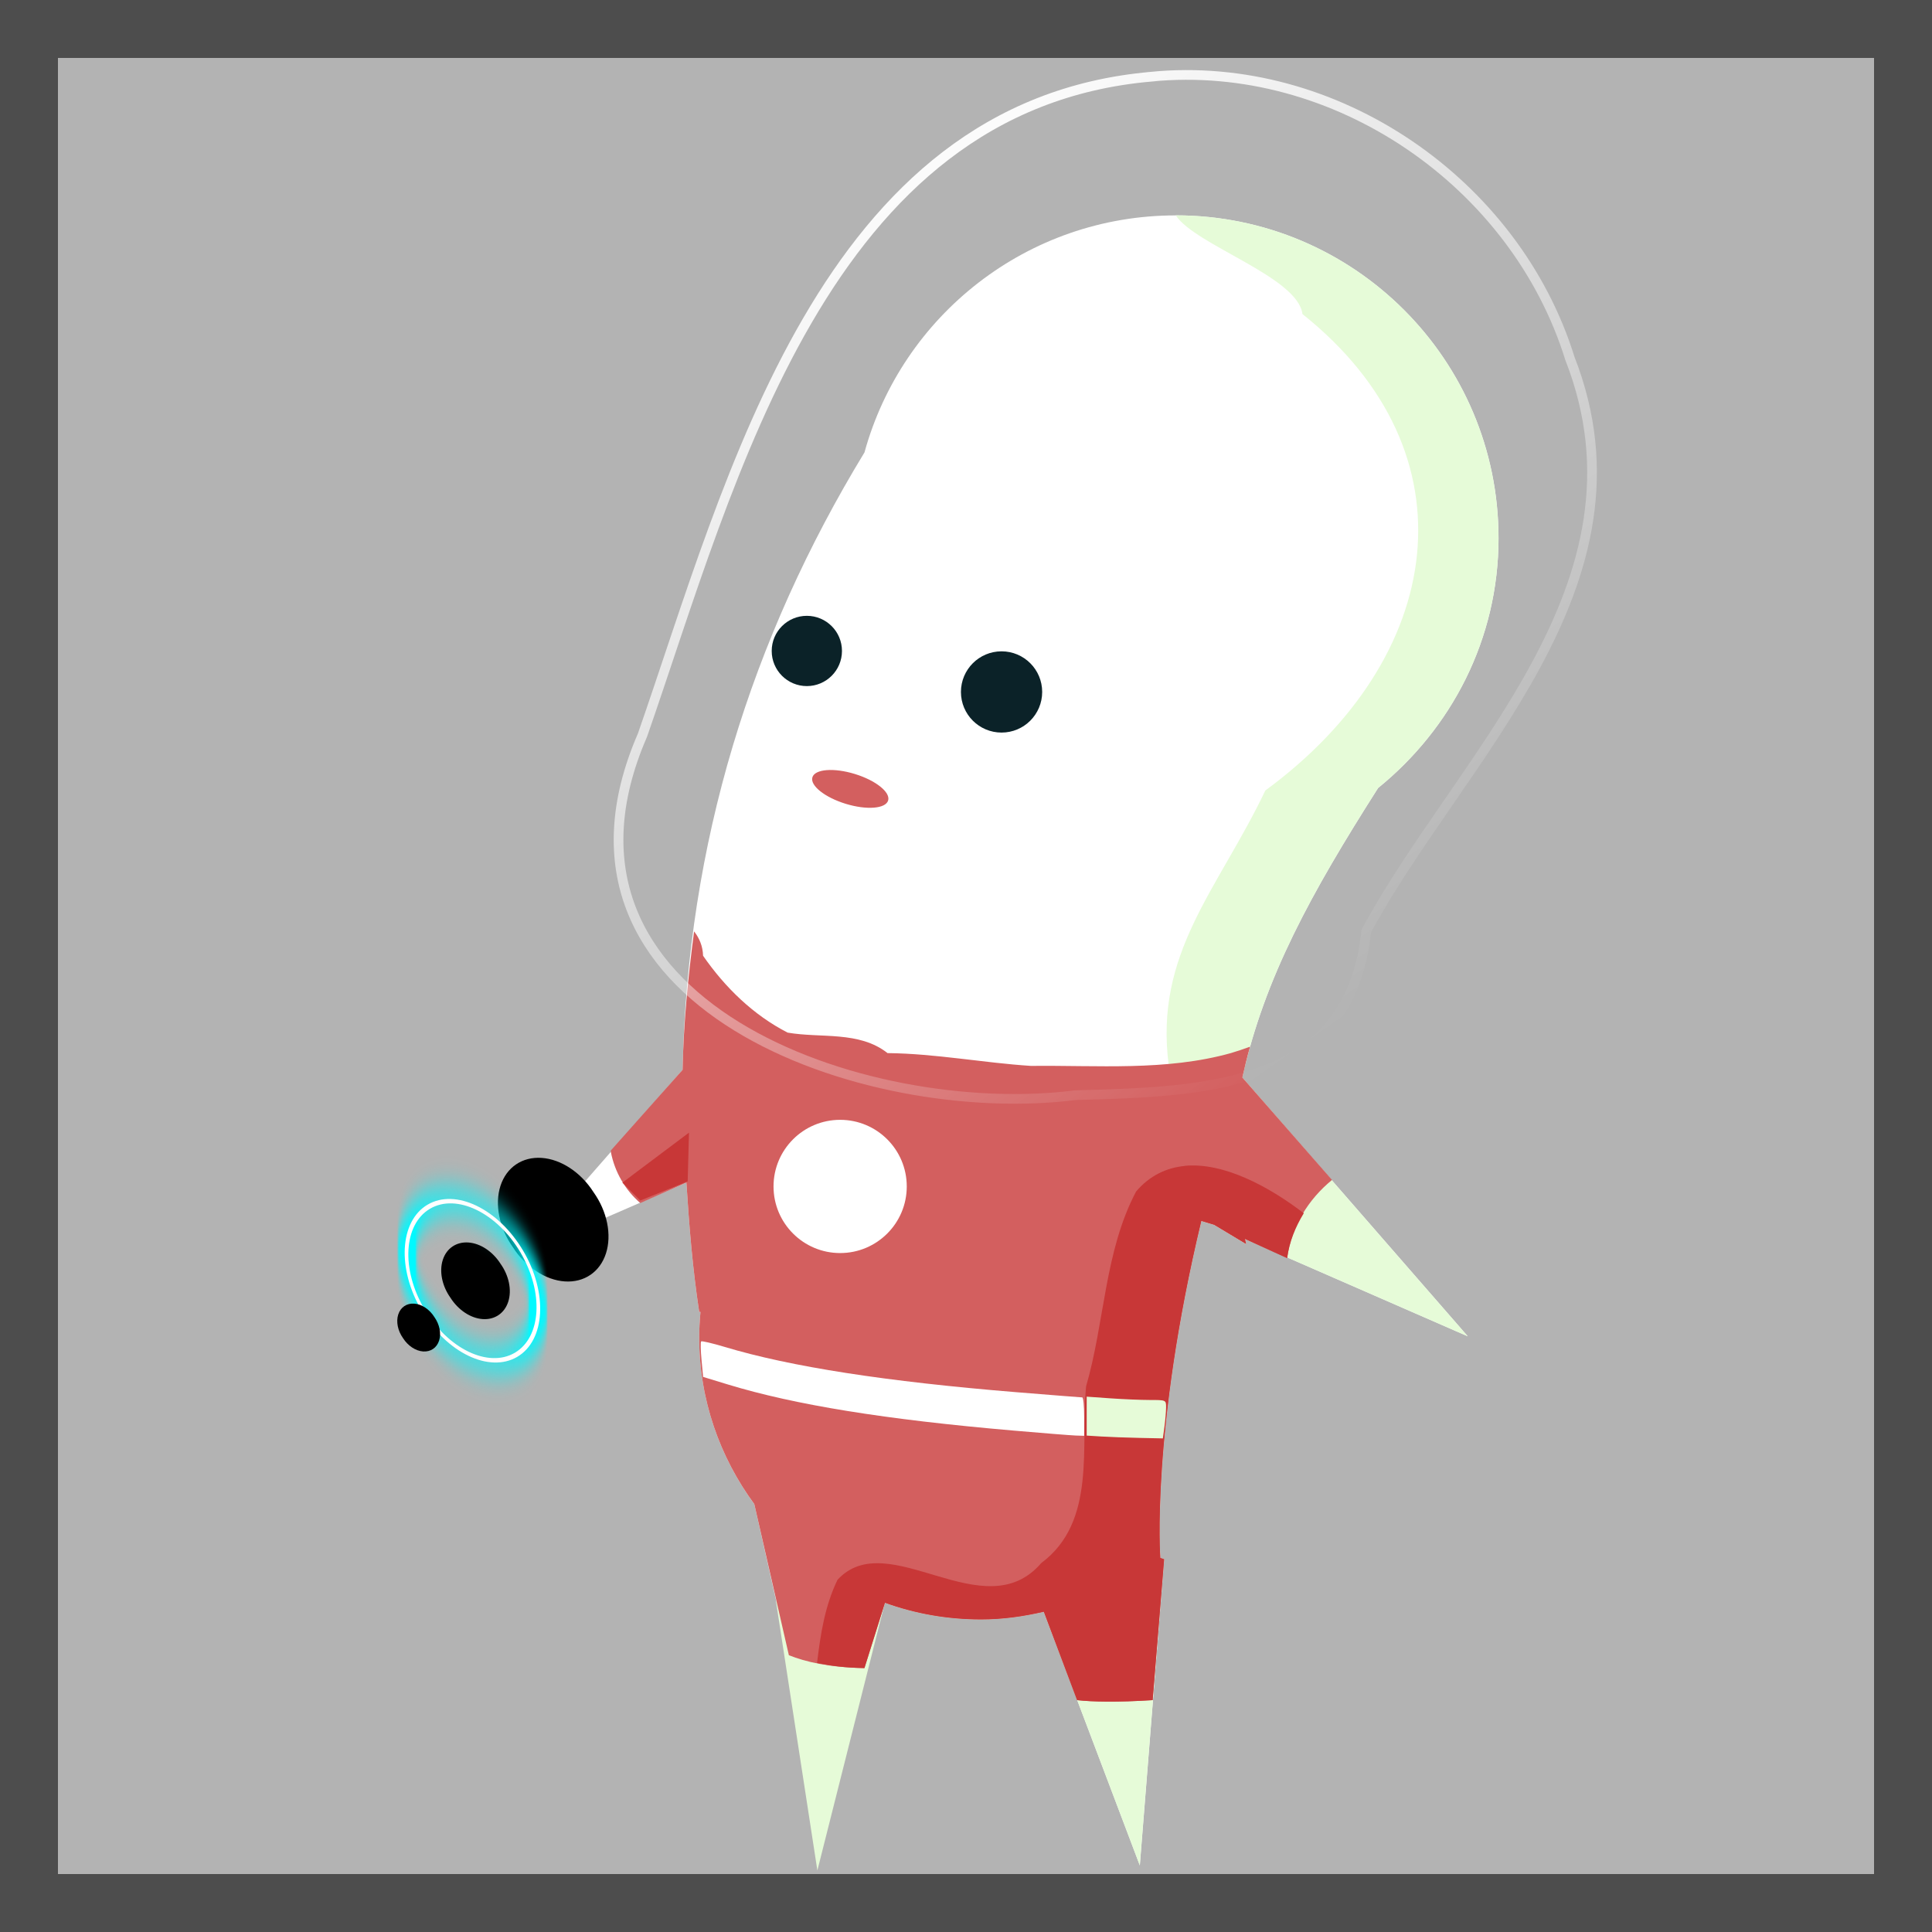
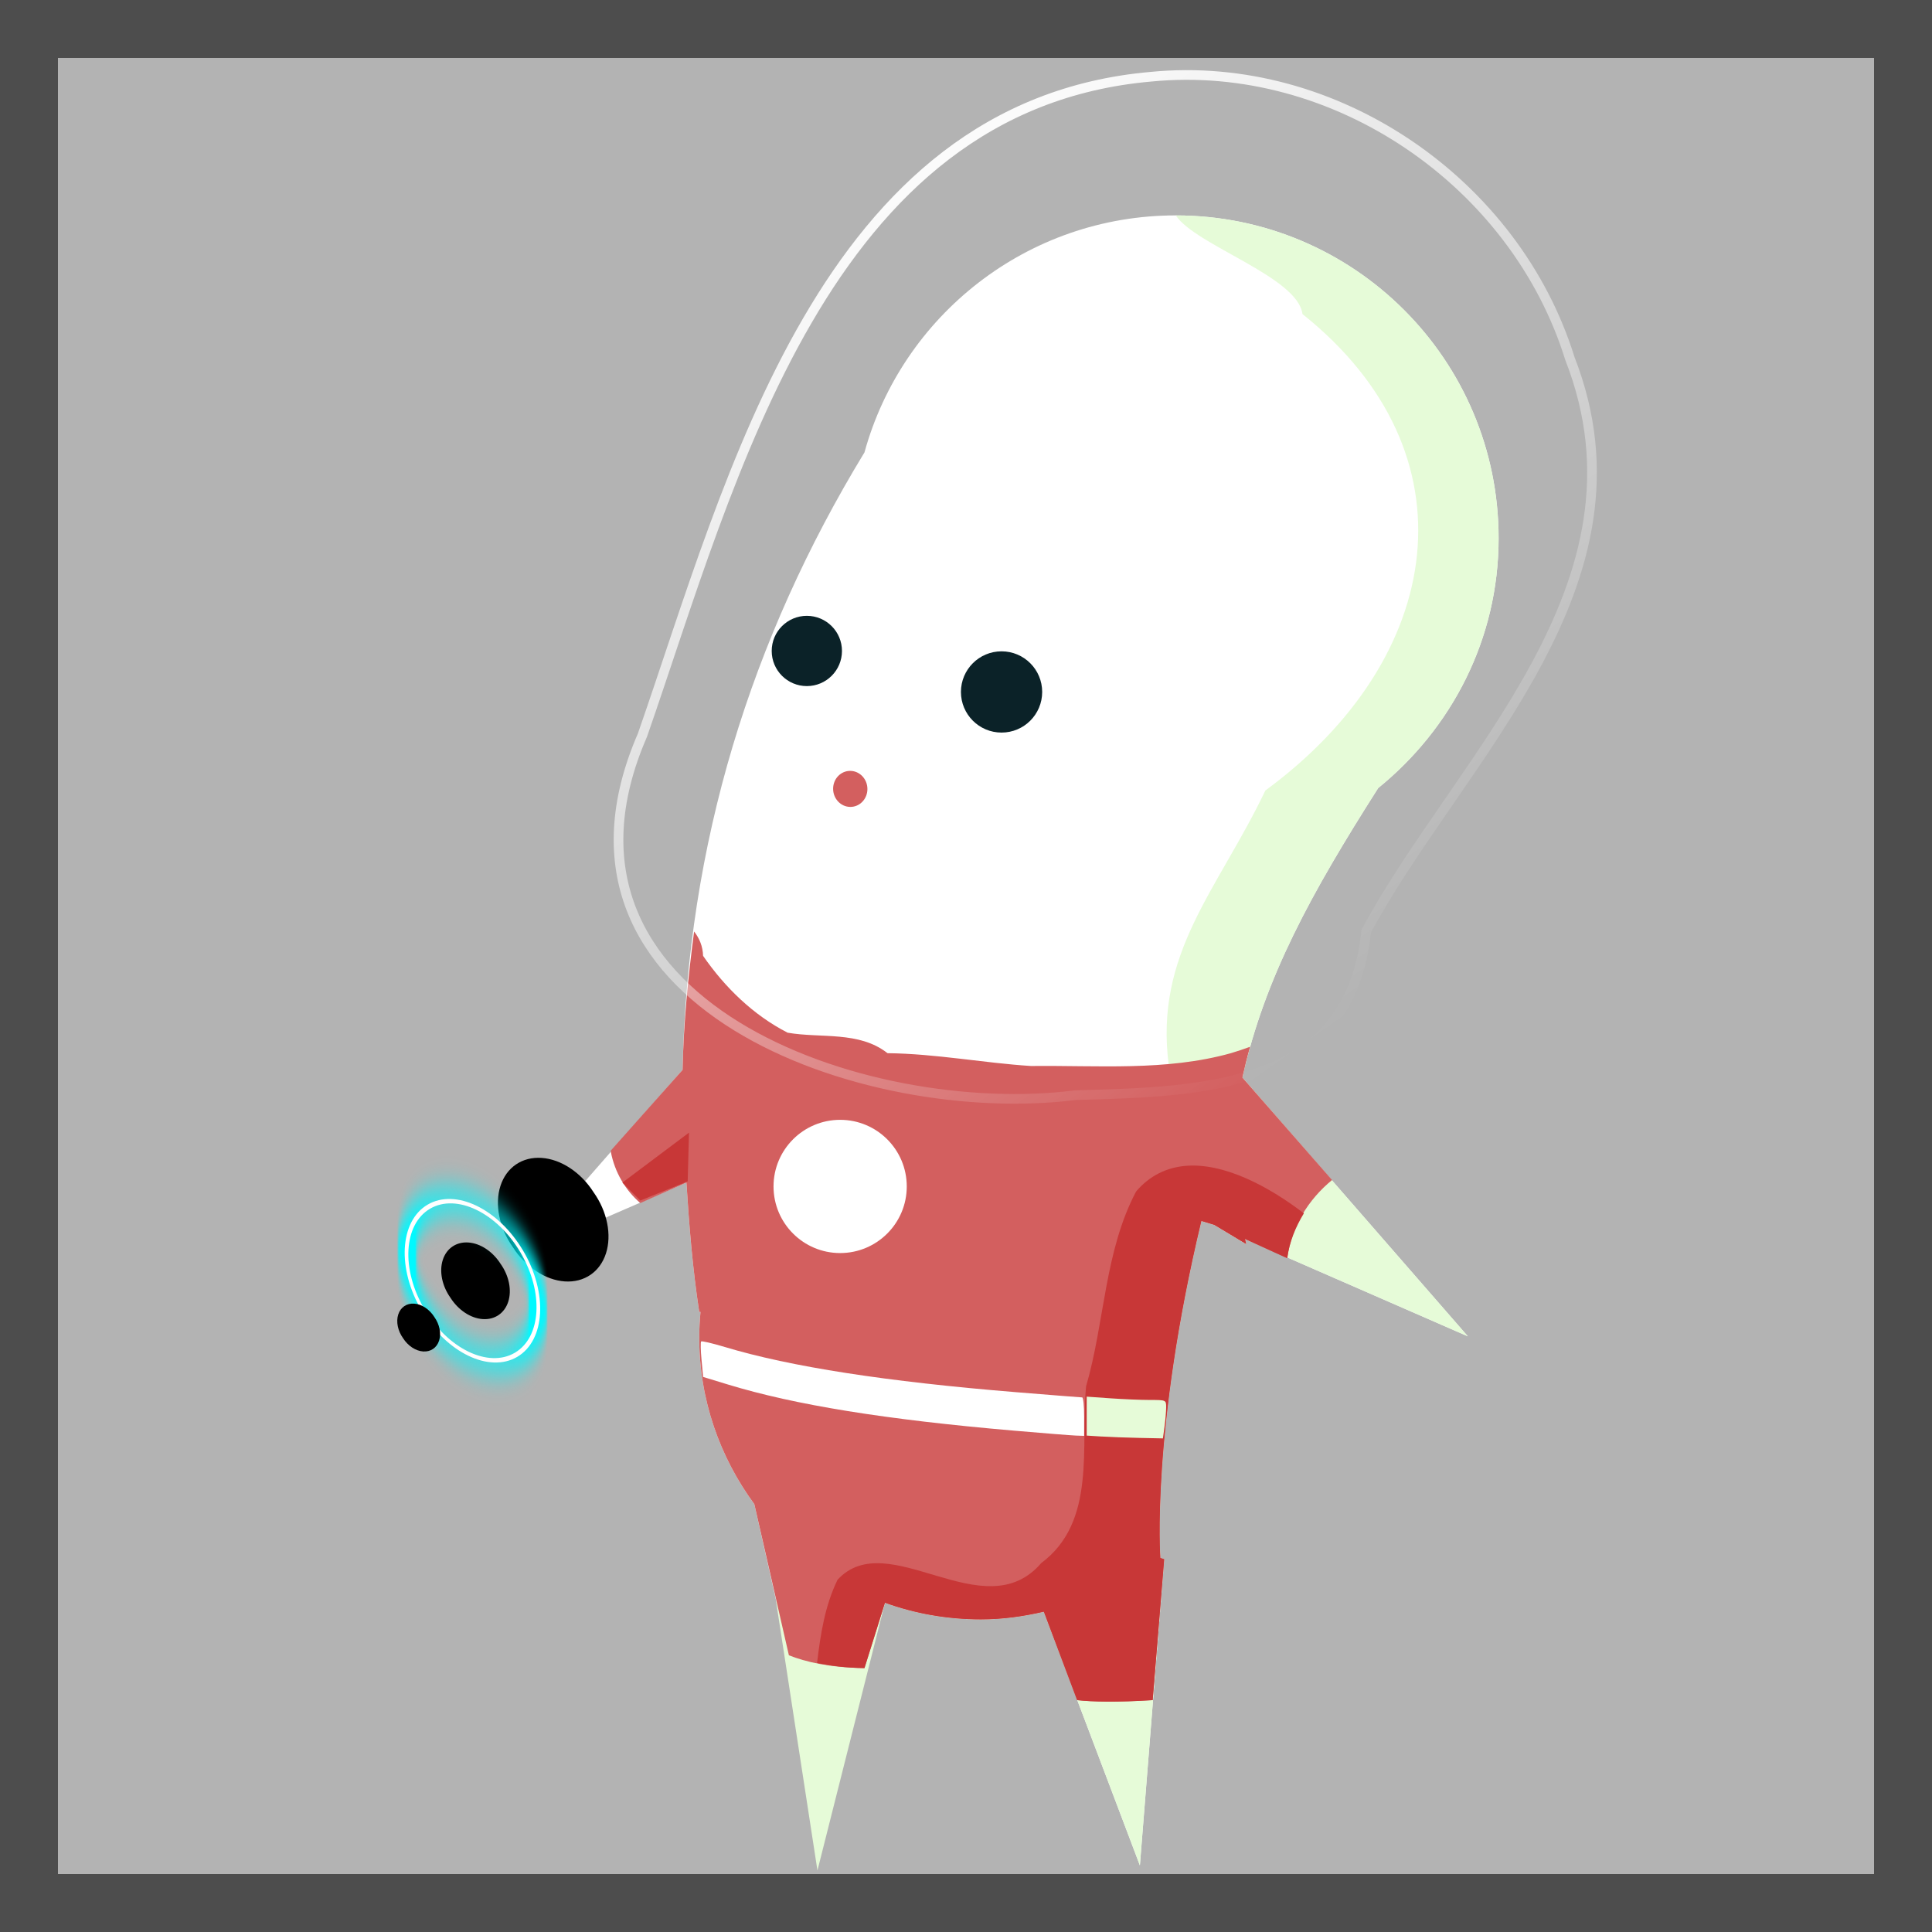
<svg xmlns="http://www.w3.org/2000/svg" xmlns:xlink="http://www.w3.org/1999/xlink" width="100" height="100" id="svg2" version="1.1" style="display:inline">
  <defs id="defs4">
-     <linearGradient id="linearGradient4520">
-       <stop style="stop-color:#ffffff;stop-opacity:1;" offset="0" id="stop4522" />
-       <stop style="stop-color:#ffffff;stop-opacity:0;" offset="1" id="stop4524" />
-     </linearGradient>
-     <linearGradient id="linearGradient4203">
-       <stop style="stop-color:#ffffff;stop-opacity:1;" offset="0" id="stop4205" />
-       <stop style="stop-color:#ffffff;stop-opacity:0;" offset="1" id="stop4207" />
-     </linearGradient>
    <linearGradient id="linearGradient3942">
      <stop style="stop-color:#ffffff;stop-opacity:1;" offset="0" id="stop3944" />
      <stop style="stop-color:#ffffff;stop-opacity:0;" offset="1" id="stop3946" />
    </linearGradient>
    <filter id="filter4320" x="-0.168" width="1.336" y="-0.168" height="1.336" color-interpolation-filters="sRGB">
      <feGaussianBlur stdDeviation="0.21" id="feGaussianBlur4322" />
    </filter>
-     <linearGradient id="linearGradient3942-2">
-       <stop style="stop-color:#ffffff;stop-opacity:1;" offset="0" id="stop3944-8" />
-       <stop style="stop-color:#ffffff;stop-opacity:0;" offset="1" id="stop3946-5" />
+     <linearGradient id="linearGradient3942-1">
+       <stop style="stop-color:#ffffff;stop-opacity:1;" offset="0" id="stop3944-87" />
+       <stop style="stop-color:#ffffff;stop-opacity:0;" offset="1" id="stop3946-9" />
    </linearGradient>
-     <filter id="filter4320-9" x="-0.168" width="1.336" y="-0.168" height="1.336" color-interpolation-filters="sRGB">
-       <feGaussianBlur stdDeviation="0.21" id="feGaussianBlur4322-7" />
-     </filter>
-     <filter id="filter4320-9-4" x="-0.168" width="1.336" y="-0.168" height="1.336" color-interpolation-filters="sRGB">
-       <feGaussianBlur stdDeviation="0.21" id="feGaussianBlur4322-7-5" />
-     </filter>
-     <filter id="filter4320-0" x="-0.168" width="1.336" y="-0.168" height="1.336" color-interpolation-filters="sRGB">
+     <filter id="filter4320-4" x="-0.168" width="1.336" y="-0.168" height="1.336" color-interpolation-filters="sRGB">
      <feGaussianBlur stdDeviation="0.21" id="feGaussianBlur4322-0" />
    </filter>
-     <linearGradient id="linearGradient4520-5">
-       <stop style="stop-color:#ffffff;stop-opacity:1;" offset="0" id="stop4522-3" />
-       <stop style="stop-color:#ffffff;stop-opacity:0;" offset="1" id="stop4524-9" />
-     </linearGradient>
-     <filter id="filter4320-0-7" x="-0.168" width="1.336" y="-0.168" height="1.336" color-interpolation-filters="sRGB">
-       <feGaussianBlur stdDeviation="0.21" id="feGaussianBlur4322-0-2" />
-     </filter>
-     <filter id="filter4320-9-5" x="-0.168" width="1.336" y="-0.168" height="1.336" color-interpolation-filters="sRGB">
-       <feGaussianBlur stdDeviation="0.21" id="feGaussianBlur4322-7-9" />
-     </filter>
-     <linearGradient id="linearGradient4203-3">
-       <stop style="stop-color:#ffffff;stop-opacity:1;" offset="0" id="stop4205-0" />
-       <stop style="stop-color:#ffffff;stop-opacity:0;" offset="1" id="stop4207-2" />
-     </linearGradient>
-     <filter id="filter4320-0-7-4" x="-0.168" width="1.336" y="-0.168" height="1.336" color-interpolation-filters="sRGB">
-       <feGaussianBlur stdDeviation="0.21" id="feGaussianBlur4322-0-2-0" />
-     </filter>
-     <linearGradient id="linearGradient4520-5-2">
-       <stop style="stop-color:#ffffff;stop-opacity:1;" offset="0" id="stop4522-3-2" />
-       <stop style="stop-color:#ffffff;stop-opacity:0;" offset="1" id="stop4524-9-6" />
-     </linearGradient>
-     <linearGradient id="linearGradient4520-5-2-0">
-       <stop style="stop-color:#ffffff;stop-opacity:1;" offset="0" id="stop4522-3-2-0" />
-       <stop style="stop-color:#ffffff;stop-opacity:0;" offset="1" id="stop4524-9-6-8" />
-     </linearGradient>
-     <linearGradient xlink:href="#linearGradient3942" id="linearGradient3968" gradientUnits="userSpaceOnUse" gradientTransform="matrix(0.762125,0,0,0.762125,-37.84816,39.82126)" x1="67.625" y1="38.5" x2="81.488" y2="58.169" />
-     <linearGradient xlink:href="#linearGradient4203" id="linearGradient3994" gradientUnits="userSpaceOnUse" x1="17.469" y1="1.312" x2="25.159" y2="11" gradientTransform="matrix(2.762892,0,0,2.762892,4.368895,-65.29846)" />
-     <linearGradient xlink:href="#linearGradient4520" id="linearGradient4059" gradientUnits="userSpaceOnUse" gradientTransform="matrix(1.200841,0,0,1.200248,-3.510774,-3.358313)" x1="16.997" y1="3.179" x2="20.028" y2="18.072" />
-     <linearGradient xlink:href="#linearGradient4520-5-2-0" id="linearGradient4072" gradientUnits="userSpaceOnUse" gradientTransform="matrix(1.200841,0,0,1.200248,-3.139649,-3.358313)" x1="16.997" y1="3.179" x2="20.028" y2="18.072" />
-     <linearGradient xlink:href="#linearGradient4520-5-2" id="linearGradient4115" gradientUnits="userSpaceOnUse" gradientTransform="matrix(-1.200841,0,0,1.200248,39.28715,-3.358313)" x1="16.997" y1="3.179" x2="20.028" y2="18.072" />
-     <linearGradient xlink:href="#linearGradient4203-3" id="linearGradient4118" gradientUnits="userSpaceOnUse" x1="17.469" y1="1.312" x2="25.159" y2="11" gradientTransform="matrix(2.769651,0,0,2.769651,1.929532,-65.19992)" />
-     <linearGradient xlink:href="#linearGradient4520-5" id="linearGradient4154" gradientUnits="userSpaceOnUse" gradientTransform="matrix(-1.200841,0,0,1.200248,39.28715,-3.358313)" x1="16.997" y1="3.179" x2="20.028" y2="18.072" />
-     <linearGradient xlink:href="#linearGradient3942-2" id="linearGradient4177" gradientUnits="userSpaceOnUse" gradientTransform="matrix(-0.762125,0,0,0.762125,72.79405,-25.27248)" x1="67.625" y1="38.5" x2="81.488" y2="58.169" />
+     <linearGradient xlink:href="#linearGradient3942-1" id="linearGradient3268" gradientUnits="userSpaceOnUse" gradientTransform="matrix(2.121831,0,0,2.121831,-103.3184,-70.54142)" x1="67.625" y1="38.5" x2="81.488" y2="58.169" />
+     <linearGradient xlink:href="#linearGradient3942" id="linearGradient3289" gradientUnits="userSpaceOnUse" gradientTransform="matrix(2.121831,0,0,2.121831,-103.3184,-70.54142)" x1="67.625" y1="38.5" x2="81.488" y2="58.169" />
  </defs>
  <g id="layer1" transform="translate(0,-952.3622)" style="display:inline">
    <rect style="fill:#4d4d4d;fill-opacity:1;stroke:none" id="rect6615" width="100" height="100" x="0" y="952.362" />
    <rect y="955.362" x="3" height="94" width="94" id="rect3945" style="fill:#b3b3b3;fill-opacity:1;stroke:none" />
  </g>
  <g id="layer2" style="display:inline">
-     <g id="g3947" transform="matrix(2.784099,0,0,2.784099,2.054591,-181.4078)">
-       <path id="path8728" d="m 21.121,69.163 c -2.762,0 -5.089,1.866 -5.787,4.406 -2.105,3.46 -3.295,7.261 -3.382,11.48 l -3.001,3.43 3.072,-1.334 c 0.05,0.787 0.114,1.591 0.238,2.405 l 0.024,0 c -0.015,0.161 -0.024,0.312 -0.024,0.476 0,1.16 0.386,2.228 1.024,3.096 l 1.262,5.573 1.167,-3.739 c 0.558,0.202 1.158,0.31 1.786,0.31 0.406,0 0.787,-0.055 1.167,-0.143 l 1.786,4.716 0.453,-5.692 -0.071,-0.024 c 0,0 -0.176,-2.357 0.762,-6.264 l 0.238,0.071 0.595,0.357 c -0.011,-0.031 -0.012,-0.064 -0.024,-0.095 l 4.144,1.81 -4.192,-4.811 c 0.416,-1.861 1.274,-3.418 2.525,-5.383 1.357,-1.1 2.239,-2.761 2.239,-4.644 0,-3.315 -2.687,-6.002 -6.002,-6.002 z" style="fill:#ffffff;fill-opacity:1;stroke:none" />
-       <path id="path8771" d="m 21.121,69.163 c 0.367,0.556 2.27,1.142 2.355,1.834 3.251,2.591 2.656,6.403 -0.69,8.858 -0.879,1.845 -2.074,3.022 -1.794,5.122 -0.021,2.346 -0.302,4.911 -1.658,7.026 -0.854,1.464 -2.577,2.056 -4.073,2.62 -0.519,0.13 -1.045,0.218 -1.572,0.31 l 0.769,5 1.255,-4.977 c 0.558,0.202 1.158,0.31 1.786,0.31 0.406,0 0.787,-0.055 1.167,-0.143 l 1.786,4.716 0.453,-5.692 -0.071,-0.024 c 0,0 -0.176,-2.357 0.762,-6.264 l 0.238,0.071 0.595,0.357 c -0.011,-0.031 -0.012,-0.064 -0.024,-0.095 l 4.144,1.81 -4.192,-4.811 c 0.416,-1.861 1.274,-3.418 2.525,-5.383 1.357,-1.1 2.239,-2.761 2.239,-4.644 0,-3.315 -2.687,-6.002 -6.002,-6.002 z" style="fill:#e6fbd8;fill-opacity:1;stroke:none" />
-       <path id="path3089" d="m 12.166,82.476 c -0.111,0.839 -0.196,1.698 -0.214,2.572 l -1.334,1.5 c 0.001,0.007 -0.001,0.017 0,0.024 0.072,0.376 0.268,0.712 0.548,0.953 l 0.857,-0.381 c 0.05,0.787 0.114,1.591 0.238,2.405 l 0.024,0 c -0.015,0.161 -0.024,0.312 -0.024,0.476 0,1.16 0.386,2.228 1.024,3.096 l 0.643,2.81 c 0.308,0.123 0.751,0.229 1.405,0.238 L 15.715,94.956 c 0.558,0.202 1.158,0.31 1.786,0.31 0.406,0 0.787,-0.055 1.167,-0.143 l 0.619,1.643 c 0.286,0.032 0.738,0.042 1.405,0 l 0.214,-2.62 -0.071,-0.024 c 0,0 -0.176,-2.357 0.762,-6.264 l 0.238,0.071 0.595,0.357 c -0.011,-0.031 -0.012,-0.064 -0.024,-0.095 l 0.786,0.357 c 0.079,-0.587 0.392,-1.091 0.834,-1.453 l -1.667,-1.905 c 0.043,-0.193 0.09,-0.384 0.143,-0.572 -0.119,0.043 -0.237,0.084 -0.357,0.119 -1.208,0.337 -2.476,0.224 -3.715,0.238 -0.888,-0.057 -1.774,-0.229 -2.667,-0.238 -0.531,-0.417 -1.238,-0.273 -1.858,-0.381 -0.638,-0.326 -1.167,-0.843 -1.572,-1.429 -0.005,-0.178 -0.069,-0.328 -0.167,-0.453 z" style="fill:#d35f5f;fill-opacity:1;stroke:none" />
-       <path transform="matrix(0.4749853,0,0,0.4749853,-19.52119,54.28324)" d="m 72.5,48.375 a 1.375,1.375 0 1 1 -2.75,0 1.375,1.375 0 1 1 2.75,0 z" id="path8759" style="fill:#0b2228;fill-opacity:1;stroke:none" />
-       <path style="fill:#0b2228;fill-opacity:1;stroke:none" id="path8761" d="m 72.5,48.375 a 1.375,1.375 0 1 1 -2.75,0 1.375,1.375 0 1 1 2.75,0 z" transform="matrix(0.5492711,0,0,0.5492711,-21.18467,51.45179)" />
-       <path transform="matrix(0.5119043,0.1571389,-0.06189833,0.2016434,-18.34536,58.89406)" d="m 72.5,48.375 a 1.375,1.375 0 1 1 -2.75,0 1.375,1.375 0 1 1 2.75,0 z" id="path8782" style="fill:#d35f5f;fill-opacity:1;stroke:none" />
-       <path id="path3140" d="m 21.288,86.835 c -0.335,0.032 -0.654,0.178 -0.905,0.476 -0.588,1.114 -0.581,2.426 -0.929,3.62 -0.108,1.115 0.202,2.514 -0.834,3.287 -1.067,1.242 -2.845,-0.71 -3.787,0.31 -0.236,0.486 -0.317,1.013 -0.381,1.548 0.243,0.049 0.525,0.09 0.881,0.095 l 0.381,-1.215 c 0.558,0.202 1.158,0.31 1.786,0.31 0.406,0 0.787,-0.055 1.167,-0.143 l 0.619,1.643 c 0.286,0.032 0.738,0.042 1.405,0 l 0.214,-2.62 -0.071,-0.024 c 0,0 -0.176,-2.357 0.762,-6.264 l 0.238,0.071 0.595,0.357 c -0.011,-0.031 -0.012,-0.064 -0.024,-0.095 l 0.786,0.357 c 0.041,-0.305 0.157,-0.582 0.31,-0.834 -0.656,-0.503 -1.494,-0.95 -2.215,-0.881 z" style="fill:#c83737;fill-opacity:1;stroke:none" />
-       <path id="path3143" d="m 12.047,87.121 -0.881,0.357 -0.333,-0.333 1.238,-0.929 z" style="fill:#c83737;fill-opacity:1;stroke:none" />
-       <path id="path3150" d="m 18.108,91.755 c -2.39,-0.206 -4.066,-0.477 -5.316,-0.858 l -0.458,-0.14 -0.03,-0.319 c -0.016,-0.175 -0.02,-0.329 -0.007,-0.341 0.012,-0.012 0.21,0.034 0.44,0.103 1.217,0.367 3.003,0.644 5.418,0.841 0.655,0.053 1.207,0.097 1.227,0.097 0.02,0 0.036,0.161 0.036,0.357 l 0,0.357 -0.155,-0.005 c -0.085,-0.003 -0.605,-0.044 -1.155,-0.092 z" style="fill:#ffffff;fill-opacity:1;stroke:none" />
-       <path id="path3152" d="m 19.739,91.865 -0.274,-0.017 0,-0.362 0,-0.362 0.436,0.031 c 0.24,0.017 0.572,0.031 0.738,0.031 0.301,0 0.302,6.51e-4 0.302,0.136 0,0.075 -0.014,0.236 -0.03,0.357 l -0.03,0.221 -0.434,-0.009 c -0.239,-0.005 -0.557,-0.017 -0.708,-0.026 z" style="fill:#e6fbd8;fill-opacity:1;stroke:none" />
-       <path id="path3930" d="m 20.661,66.585 c -6.091,0.533 -7.791,7.467 -9.455,12.242 -2.178,5.009 4.159,7.188 8.05,6.692 2.47,-0.064 5.106,-0.15 5.406,-3.049 1.713,-3.193 5.434,-6.433 3.787,-10.646 -1.016,-3.273 -4.362,-5.575 -7.788,-5.24 z" style="fill:none;stroke:url(#linearGradient3968);stroke-width:0.18;stroke-miterlimit:4;stroke-opacity:1;stroke-dasharray:none" />
-       <path transform="matrix(0.762125,0,0,0.762125,-42.75434,39.29731)" d="m 77.25,62.875 a 1.625,1.625 0 1 1 -3.25,0 1.625,1.625 0 1 1 3.25,0 z" id="path4212" style="fill:#ffffff;fill-opacity:1;stroke:none" />
-       <g id="g3175" transform="matrix(-0.6303004,-0.02272635,-0.02272635,0.6303004,67.63812,48.72022)">
-         <path transform="matrix(1.381715,1.01298,-1.00923,1.388774,28.94736,-118.7214)" d="m 92.719,65.484 a 0.84,1.105 0 1 1 -1.679,0 0.84,1.105 0 1 1 1.679,0 z" id="path3177" style="fill:#000000;fill-opacity:1;stroke:none" />
-         <path style="fill:#000000;fill-opacity:1;stroke:none" id="path3179" d="m 92.719,65.484 a 0.84,1.105 0 1 1 -1.679,0 0.84,1.105 0 1 1 1.679,0 z" transform="matrix(0.8569634,0.6282677,-0.6259416,0.8613414,54.28556,-46.95248)" />
-         <g transform="matrix(0.3749371,0.2397216,-0.3593025,0.561968,92.53155,24.94297)" id="g3181">
-           <path style="fill:none;stroke:#00f9ff;stroke-width:0.413;stroke-miterlimit:4;stroke-opacity:1;stroke-dasharray:none;filter:url(#filter4320)" id="path3183" d="m 51.5,69.5 a 1.5,1.5 0 1 1 -3,0 1.5,1.5 0 1 1 3,0 z" transform="matrix(2.532065,0,0,2.532065,-76.24968,-122.3017)" />
-           <path transform="matrix(2.532065,0,0,2.532065,-76.24968,-122.3017)" d="m 51.5,69.5 a 1.5,1.5 0 1 1 -3,0 1.5,1.5 0 1 1 3,0 z" id="path3185" style="fill:none;stroke:#ffffff;stroke-width:0.083;stroke-miterlimit:4;stroke-opacity:1;stroke-dasharray:none" />
-         </g>
-         <path transform="matrix(0.53497,0.3922038,-0.3907518,0.537703,70.09396,-2.632254)" d="m 92.719,65.484 a 0.84,1.105 0 1 1 -1.679,0 0.84,1.105 0 1 1 1.679,0 z" id="path3187" style="fill:#000000;fill-opacity:1;stroke:none" />
+     <path style="fill:#ffffff;fill-opacity:1;stroke:none" d="m 60.858,11.149 c -7.69,0 -14.167,5.195 -16.113,12.267 -5.862,9.634 -9.173,20.216 -9.416,31.96 l -8.355,9.548 8.554,-3.713 c 0.139,2.19 0.317,4.429 0.663,6.697 l 0.066,0 c -0.041,0.447 -0.066,0.868 -0.066,1.326 0,3.229 1.075,6.203 2.851,8.62 l 3.514,15.516 3.249,-10.41 c 1.553,0.564 3.225,0.862 4.973,0.862 1.131,0 2.192,-0.154 3.249,-0.398 l 4.973,13.129 1.26,-15.847 -0.199,-0.066 c 0,0 -0.489,-6.561 2.122,-17.439 l 0.663,0.199 1.658,0.995 C 64.474,64.307 64.472,64.215 64.439,64.129 L 75.976,69.168 64.306,55.774 c 1.158,-5.181 3.547,-9.516 7.029,-14.985 3.778,-3.064 6.233,-7.687 6.233,-12.93 0,-9.228 -7.481,-16.709 -16.709,-16.709 z" id="path8728" />
+     <path style="fill:#e6fbd8;fill-opacity:1;stroke:none" d="m 60.858,11.149 c 1.02,1.547 6.32,3.179 6.557,5.106 9.05,7.215 7.395,17.827 -1.921,24.662 -2.446,5.136 -5.773,8.415 -4.994,14.26 -0.057,6.531 -0.842,13.672 -4.615,19.561 -2.376,4.075 -7.176,5.725 -11.339,7.294 -1.444,0.362 -2.909,0.607 -4.376,0.862 l 2.141,13.922 3.495,-13.855 c 1.553,0.564 3.225,0.862 4.973,0.862 1.131,0 2.192,-0.154 3.249,-0.398 l 4.973,13.129 1.26,-15.847 -0.199,-0.066 c 0,0 -0.489,-6.561 2.122,-17.439 l 0.663,0.199 1.658,0.995 C 64.474,64.307 64.472,64.215 64.439,64.129 L 75.976,69.168 64.306,55.774 c 1.158,-5.181 3.547,-9.516 7.029,-14.985 3.778,-3.064 6.233,-7.687 6.233,-12.93 0,-9.228 -7.481,-16.709 -16.709,-16.709 z" id="path8771" />
+     <path style="fill:#d35f5f;fill-opacity:1;stroke:none" d="m 35.927,48.215 c -0.309,2.335 -0.546,4.729 -0.597,7.161 l -3.713,4.177 c 0.004,0.02 -0.004,0.046 0,0.066 0.2,1.048 0.746,1.982 1.525,2.652 l 2.387,-1.061 c 0.139,2.19 0.317,4.429 0.663,6.697 l 0.066,0 c -0.041,0.447 -0.066,0.868 -0.066,1.326 0,3.229 1.075,6.203 2.851,8.62 l 1.79,7.824 c 0.857,0.341 2.091,0.637 3.912,0.663 l 1.061,-3.382 c 1.553,0.564 3.225,0.862 4.973,0.862 1.131,0 2.192,-0.154 3.249,-0.398 l 1.724,4.575 c 0.797,0.09 2.054,0.117 3.912,0 l 0.597,-7.294 -0.199,-0.066 c 0,0 -0.489,-6.561 2.122,-17.439 l 0.663,0.199 1.658,0.995 c -0.031,-0.087 -0.034,-0.179 -0.066,-0.265 l 2.188,0.995 c 0.22,-1.635 1.092,-3.036 2.321,-4.045 l -4.642,-5.305 c 0.12,-0.537 0.252,-1.07 0.398,-1.591 -0.332,0.121 -0.659,0.234 -0.995,0.332 -3.364,0.939 -6.893,0.623 -10.344,0.663 -2.471,-0.158 -4.939,-0.638 -7.426,-0.663 -1.478,-1.16 -3.446,-0.761 -5.172,-1.061 -1.775,-0.908 -3.25,-2.347 -4.376,-3.978 -0.013,-0.495 -0.193,-0.914 -0.464,-1.26 z" id="path3089" />
+     <path style="fill:#0b2228;fill-opacity:1;stroke:none" id="path8759" d="m 72.5,48.375 a 1.375,1.375 0 1 1 -2.75,0 1.375,1.375 0 1 1 2.75,0 z" transform="matrix(1.322406,0,0,1.322406,-52.29434,-30.27785)" />
+     <path transform="matrix(1.529225,0,0,1.529225,-56.92563,-38.16088)" d="m 72.5,48.375 a 1.375,1.375 0 1 1 -2.75,0 1.375,1.375 0 1 1 2.75,0 z" id="path8761" style="fill:#0b2228;fill-opacity:1;stroke:none" />
+     <path style="fill:#c83737;fill-opacity:1;stroke:none" d="m 61.322,60.349 c -0.932,0.089 -1.822,0.497 -2.52,1.326 -1.637,3.101 -1.618,6.755 -2.586,10.079 -0.302,3.104 0.564,6.998 -2.321,9.15 -2.971,3.459 -7.922,-1.975 -10.543,0.862 -0.658,1.353 -0.882,2.82 -1.061,4.31 0.677,0.138 1.463,0.251 2.453,0.265 l 1.061,-3.382 c 1.553,0.564 3.225,0.862 4.973,0.862 1.131,0 2.192,-0.154 3.249,-0.398 l 1.724,4.575 c 0.797,0.09 2.054,0.117 3.912,0 l 0.597,-7.294 -0.199,-0.066 c 0,0 -0.489,-6.561 2.122,-17.439 l 0.663,0.199 1.658,0.995 c -0.031,-0.087 -0.034,-0.179 -0.066,-0.265 l 2.188,0.995 c 0.114,-0.849 0.438,-1.62 0.862,-2.321 -1.826,-1.4 -4.161,-2.645 -6.167,-2.453 z" id="path3140" />
+     <path style="fill:#c83737;fill-opacity:1;stroke:none" d="m 35.595,61.145 -2.453,0.995 -0.928,-0.928 3.448,-2.586 z" id="path3143" />
+     <path style="fill:#ffffff;fill-opacity:1;stroke:none" d="M 52.469,74.049 C 45.815,73.475 41.149,72.722 37.668,71.659 l -1.274,-0.389 -0.083,-0.887 c -0.046,-0.488 -0.055,-0.915 -0.02,-0.95 0.034,-0.034 0.585,0.095 1.224,0.287 3.388,1.021 8.361,1.793 15.084,2.34 1.823,0.148 3.359,0.27 3.415,0.27 0.056,0 0.101,0.448 0.101,0.995 l 0,0.995 -0.431,-0.015 C 55.448,74.296 54,74.181 52.469,74.049 z" id="path3150" />
+     <path style="fill:#e6fbd8;fill-opacity:1;stroke:none" d="m 57.011,74.354 -0.763,-0.048 0,-1.008 0,-1.008 1.214,0.086 c 0.668,0.047 1.593,0.086 2.056,0.086 0.838,0 0.842,0.002 0.842,0.379 0,0.209 -0.038,0.656 -0.084,0.995 l -0.084,0.615 -1.209,-0.025 c -0.665,-0.014 -1.552,-0.047 -1.971,-0.073 z" id="path3152" />
+     <path style="fill:none;stroke:url(#linearGradient3289);stroke-width:0.5;stroke-miterlimit:4;stroke-opacity:1;stroke-dasharray:none" d="M 59.576,3.971 C 42.619,5.455 37.886,24.76 33.252,38.053 27.187,51.997 44.83,58.064 55.664,56.685 62.54,56.508 69.878,56.269 70.715,48.198 75.486,39.307 85.843,30.288 81.258,18.559 78.429,9.445 69.115,3.038 59.576,3.971 z" id="path3930" />
+     <path style="fill:#ffffff;fill-opacity:1;stroke:none" id="path4212" d="m 77.25,62.875 a 1.625,1.625 0 1 1 -3.25,0 1.625,1.625 0 1 1 3.25,0 z" transform="matrix(2.121831,0,0,2.121831,-116.9777,-72.00018)" />
+     <g transform="matrix(-1.754819,-0.06327241,-0.06327241,1.754819,190.3658,-45.76584)" id="g3175">
+       <path style="fill:#000000;fill-opacity:1;stroke:none" id="path3177" d="m 92.719,65.484 a 0.84,1.105 0 1 1 -1.679,0 0.84,1.105 0 1 1 1.679,0 z" transform="matrix(1.381715,1.01298,-1.00923,1.388774,28.94736,-118.7214)" />
+       <path transform="matrix(0.8569634,0.6282677,-0.6259416,0.8613414,54.28556,-46.95248)" d="m 92.719,65.484 a 0.84,1.105 0 1 1 -1.679,0 0.84,1.105 0 1 1 1.679,0 z" id="path3179" style="fill:#000000;fill-opacity:1;stroke:none" />
+       <g id="g3181" transform="matrix(0.3749371,0.2397216,-0.3593025,0.561968,92.53155,24.94297)">
+         <path transform="matrix(2.532065,0,0,2.532065,-76.24968,-122.3017)" d="m 51.5,69.5 a 1.5,1.5 0 1 1 -3,0 1.5,1.5 0 1 1 3,0 z" id="path3183" style="fill:none;stroke:#00f9ff;stroke-width:0.413;stroke-miterlimit:4;stroke-opacity:1;stroke-dasharray:none;filter:url(#filter4320)" />
+         <path style="fill:none;stroke:#ffffff;stroke-width:0.083;stroke-miterlimit:4;stroke-opacity:1;stroke-dasharray:none" id="path3185" d="m 51.5,69.5 a 1.5,1.5 0 1 1 -3,0 1.5,1.5 0 1 1 3,0 z" transform="matrix(2.532065,0,0,2.532065,-76.24968,-122.3017)" />
      </g>
+       <path style="fill:#000000;fill-opacity:1;stroke:none" id="path3187" d="m 92.719,65.484 a 0.84,1.105 0 1 1 -1.679,0 0.84,1.105 0 1 1 1.679,0 z" transform="matrix(0.53497,0.3922038,-0.3907518,0.537703,70.09396,-2.632254)" />
+     </g>
+     <path style="fill:#d35f5f;fill-opacity:1;stroke:none" id="path8782" d="m 72.5,48.375 a 1.375,1.375 0 1 1 -2.75,0 1.375,1.375 0 1 1 2.75,0 z" transform="matrix(0.6455374,0.00551507,-8.1457901e-4,0.6781531,-1.86487,7.635205)" />
+   </g>
+   <g id="layer3" style="display:none">
+     <path style="fill:#ffffff;fill-opacity:1;stroke:none" d="m 60.858,8.649 c -7.69,0 -14.167,5.346 -16.113,12.625 -5.862,9.915 -9.173,20.806 -9.416,32.893 l -8.355,9.827 8.554,-3.822 c 0.139,2.254 0.317,4.559 0.663,6.892 l 0.066,0 c -0.041,0.46 -0.066,0.894 -0.066,1.365 0,3.324 1.075,6.384 2.851,8.871 l 3.514,15.969 3.249,-10.714 c 1.553,0.58 3.225,0.887 4.973,0.887 1.131,0 2.192,-0.159 3.249,-0.409 l 4.973,13.512 1.26,-16.31 -0.199,-0.068 c 0,0 -0.489,-6.753 2.122,-17.948 l 0.663,0.205 1.658,1.024 c -0.031,-0.09 -0.034,-0.184 -0.066,-0.273 L 75.976,68.361 64.306,54.576 c 1.158,-5.332 3.547,-9.794 7.029,-15.423 3.778,-3.153 6.233,-7.911 6.233,-13.307 0,-9.498 -7.481,-17.197 -16.709,-17.197 z" id="path8728-9" />
+     <path style="fill:#e6fbd8;fill-opacity:1;stroke:none" d="m 60.858,8.649 c 1.02,1.592 6.32,3.272 6.557,5.255 9.05,7.426 7.395,18.347 -1.921,25.382 -2.446,5.285 -5.773,8.66 -4.994,14.676 -0.057,6.722 -0.842,14.071 -4.615,20.131 -2.376,4.194 -7.176,5.893 -11.339,7.507 -1.444,0.372 -2.909,0.624 -4.376,0.887 l 2.141,14.328 3.495,-14.26 c 1.553,0.58 3.225,0.887 4.973,0.887 1.131,0 2.192,-0.159 3.249,-0.409 l 4.973,13.512 1.26,-16.31 -0.199,-0.068 c 0,0 -0.489,-6.753 2.122,-17.948 l 0.663,0.205 1.658,1.024 c -0.031,-0.09 -0.034,-0.184 -0.066,-0.273 L 75.976,68.361 64.306,54.576 c 1.158,-5.332 3.547,-9.794 7.029,-15.423 3.778,-3.153 6.233,-7.911 6.233,-13.307 0,-9.498 -7.481,-17.197 -16.709,-17.197 z" id="path8771-2" />
+     <path style="fill:#d35f5f;fill-opacity:1;stroke:none" d="m 35.927,46.715 c -0.309,2.422 -0.546,4.907 -0.597,7.431 l -3.713,4.335 c 0.004,0.021 -0.004,0.048 0,0.069 0.2,1.087 0.746,2.057 1.525,2.752 l 2.387,-1.101 c 0.139,2.272 0.317,4.596 0.663,6.949 l 0.066,0 c -0.041,0.464 -0.066,0.901 -0.066,1.376 0,3.351 1.075,6.437 2.851,8.944 l 1.79,8.119 c 0.857,0.354 2.091,0.661 3.912,0.688 l 1.061,-3.509 c 1.553,0.585 3.225,0.894 4.973,0.894 1.131,0 2.192,-0.16 3.249,-0.413 l 1.724,4.747 c 0.797,0.093 2.054,0.121 3.912,0 l 0.597,-7.568 -0.199,-0.069 c 0,0 -0.489,-6.808 2.122,-18.095 l 0.663,0.206 1.658,1.032 c -0.031,-0.09 -0.034,-0.185 -0.066,-0.275 l 2.188,1.032 c 0.22,-1.696 1.092,-3.151 2.321,-4.197 l -4.642,-5.504 c 0.12,-0.557 0.252,-1.111 0.398,-1.651 -0.332,0.125 -0.659,0.243 -0.995,0.344 -3.364,0.974 -6.893,0.647 -10.344,0.688 -2.471,-0.163 -4.939,-0.662 -7.426,-0.688 -1.478,-1.204 -3.446,-0.789 -5.172,-1.101 -1.775,-0.942 -3.25,-2.436 -4.376,-4.128 -0.013,-0.513 -0.193,-0.948 -0.464,-1.307 z" id="path3089-3" />
+     <path style="fill:#0b2228;fill-opacity:1;stroke:none" id="path8759-0" d="m 72.5,48.375 a 1.375,1.375 0 1 1 -2.75,0 1.375,1.375 0 1 1 2.75,0 z" transform="matrix(1.322406,0,0,1.322406,-52.79434,-31.02785)" />
+     <path transform="matrix(1.529225,0,0,1.529225,-57.42563,-38.91088)" d="m 72.5,48.375 a 1.375,1.375 0 1 1 -2.75,0 1.375,1.375 0 1 1 2.75,0 z" id="path8761-5" style="fill:#0b2228;fill-opacity:1;stroke:none" />
+     <path style="fill:#d35f5f;fill-opacity:1;stroke:none" id="path8782-5" d="m 72.5,48.375 a 1.375,1.375 0 1 1 -2.75,0 1.375,1.375 0 1 1 2.75,0 z" transform="matrix(1.789254,0.5492458,-0.2163526,0.7048021,-73.28502,-33.07679)" />
+     <path style="fill:#c83737;fill-opacity:1;stroke:none" d="m 61.322,59.289 c -0.932,0.092 -1.822,0.515 -2.52,1.377 -1.637,3.22 -1.618,7.013 -2.586,10.464 -0.302,3.223 0.564,7.265 -2.321,9.5 -2.971,3.591 -7.922,-2.051 -10.543,0.895 -0.658,1.405 -0.882,2.928 -1.061,4.475 0.677,0.143 1.463,0.261 2.453,0.275 l 1.061,-3.511 c 1.553,0.585 3.225,0.895 4.973,0.895 1.131,0 2.192,-0.16 3.249,-0.413 l 1.724,4.75 c 0.797,0.093 2.054,0.121 3.912,0 l 0.597,-7.573 -0.199,-0.069 c 0,0 -0.489,-6.812 2.122,-18.105 l 0.663,0.207 1.658,1.033 c -0.031,-0.09 -0.034,-0.186 -0.066,-0.275 l 2.188,1.033 c 0.114,-0.881 0.438,-1.682 0.862,-2.409 -1.826,-1.454 -4.161,-2.746 -6.167,-2.547 z" id="path3140-0" />
+     <path style="fill:#c83737;fill-opacity:1;stroke:none" d="M 35.684,60.172 33.23,61.167 32.302,60.239 35.75,57.653 z" id="path3143-8" />
+     <path style="fill:#ffffff;fill-opacity:1;stroke:none" d="M 52.469,73.424 C 45.815,72.85 41.149,72.097 37.668,71.034 l -1.274,-0.389 -0.083,-0.887 c -0.046,-0.488 -0.055,-0.915 -0.02,-0.95 0.034,-0.034 0.585,0.095 1.224,0.287 3.388,1.021 8.361,1.793 15.084,2.34 1.823,0.148 3.359,0.27 3.415,0.27 0.056,0 0.101,0.448 0.101,0.995 l 0,0.995 -0.431,-0.015 C 55.448,73.671 54,73.556 52.469,73.424 z" id="path3150-8" />
+     <path style="fill:#e6fbd8;fill-opacity:1;stroke:none" d="m 57.011,73.729 -0.763,-0.048 0,-1.008 0,-1.008 1.214,0.086 c 0.668,0.047 1.593,0.086 2.056,0.086 0.838,0 0.842,0.002 0.842,0.379 0,0.209 -0.038,0.656 -0.084,0.995 l -0.084,0.615 -1.209,-0.025 c -0.665,-0.014 -1.552,-0.047 -1.971,-0.073 z" id="path3152-7" />
+     <path style="fill:none;stroke:url(#linearGradient3268);stroke-width:0.5;stroke-miterlimit:4;stroke-opacity:1;stroke-dasharray:none" d="M 59.576,3.971 C 42.619,5.455 37.886,24.76 33.252,38.053 27.187,51.997 44.83,58.064 55.664,56.685 62.54,56.508 69.878,56.269 70.715,48.198 75.486,39.307 85.843,30.288 81.258,18.559 78.429,9.445 69.115,3.038 59.576,3.971 z" id="path3930-0" />
+     <path style="fill:#ffffff;fill-opacity:1;stroke:none" id="path4212-7" d="m 77.25,62.875 a 1.625,1.625 0 1 1 -3.25,0 1.625,1.625 0 1 1 3.25,0 z" transform="matrix(2.121831,0,0,2.121831,-116.9777,-73.14923)" />
+     <g transform="matrix(-1.754819,-0.06327241,-0.06327241,1.754819,190.3658,-47.76584)" id="g3175-7">
+       <path style="fill:#000000;fill-opacity:1;stroke:none" id="path3177-7" d="m 92.719,65.484 a 0.84,1.105 0 1 1 -1.679,0 0.84,1.105 0 1 1 1.679,0 z" transform="matrix(1.381715,1.01298,-1.00923,1.388774,28.94736,-118.7214)" />
+       <path transform="matrix(0.8569634,0.6282677,-0.6259416,0.8613414,54.28556,-46.95248)" d="m 92.719,65.484 a 0.84,1.105 0 1 1 -1.679,0 0.84,1.105 0 1 1 1.679,0 z" id="path3179-0" style="fill:#000000;fill-opacity:1;stroke:none" />
+       <g id="g3181-3" transform="matrix(0.3749371,0.2397216,-0.3593025,0.561968,92.53155,24.94297)">
+         <path transform="matrix(2.532065,0,0,2.532065,-76.24968,-122.3017)" d="m 51.5,69.5 a 1.5,1.5 0 1 1 -3,0 1.5,1.5 0 1 1 3,0 z" id="path3183-3" style="fill:none;stroke:#00f9ff;stroke-width:0.413;stroke-miterlimit:4;stroke-opacity:1;stroke-dasharray:none;filter:url(#filter4320-4)" />
+         <path style="fill:none;stroke:#ffffff;stroke-width:0.083;stroke-miterlimit:4;stroke-opacity:1;stroke-dasharray:none" id="path3185-8" d="m 51.5,69.5 a 1.5,1.5 0 1 1 -3,0 1.5,1.5 0 1 1 3,0 z" transform="matrix(2.532065,0,0,2.532065,-76.24968,-122.3017)" />
+       </g>
+       <path style="fill:#000000;fill-opacity:1;stroke:none" id="path3187-0" d="m 92.719,65.484 a 0.84,1.105 0 1 1 -1.679,0 0.84,1.105 0 1 1 1.679,0 z" transform="matrix(0.53497,0.3922038,-0.3907518,0.537703,70.09396,-2.632254)" />
    </g>
  </g>
</svg>
